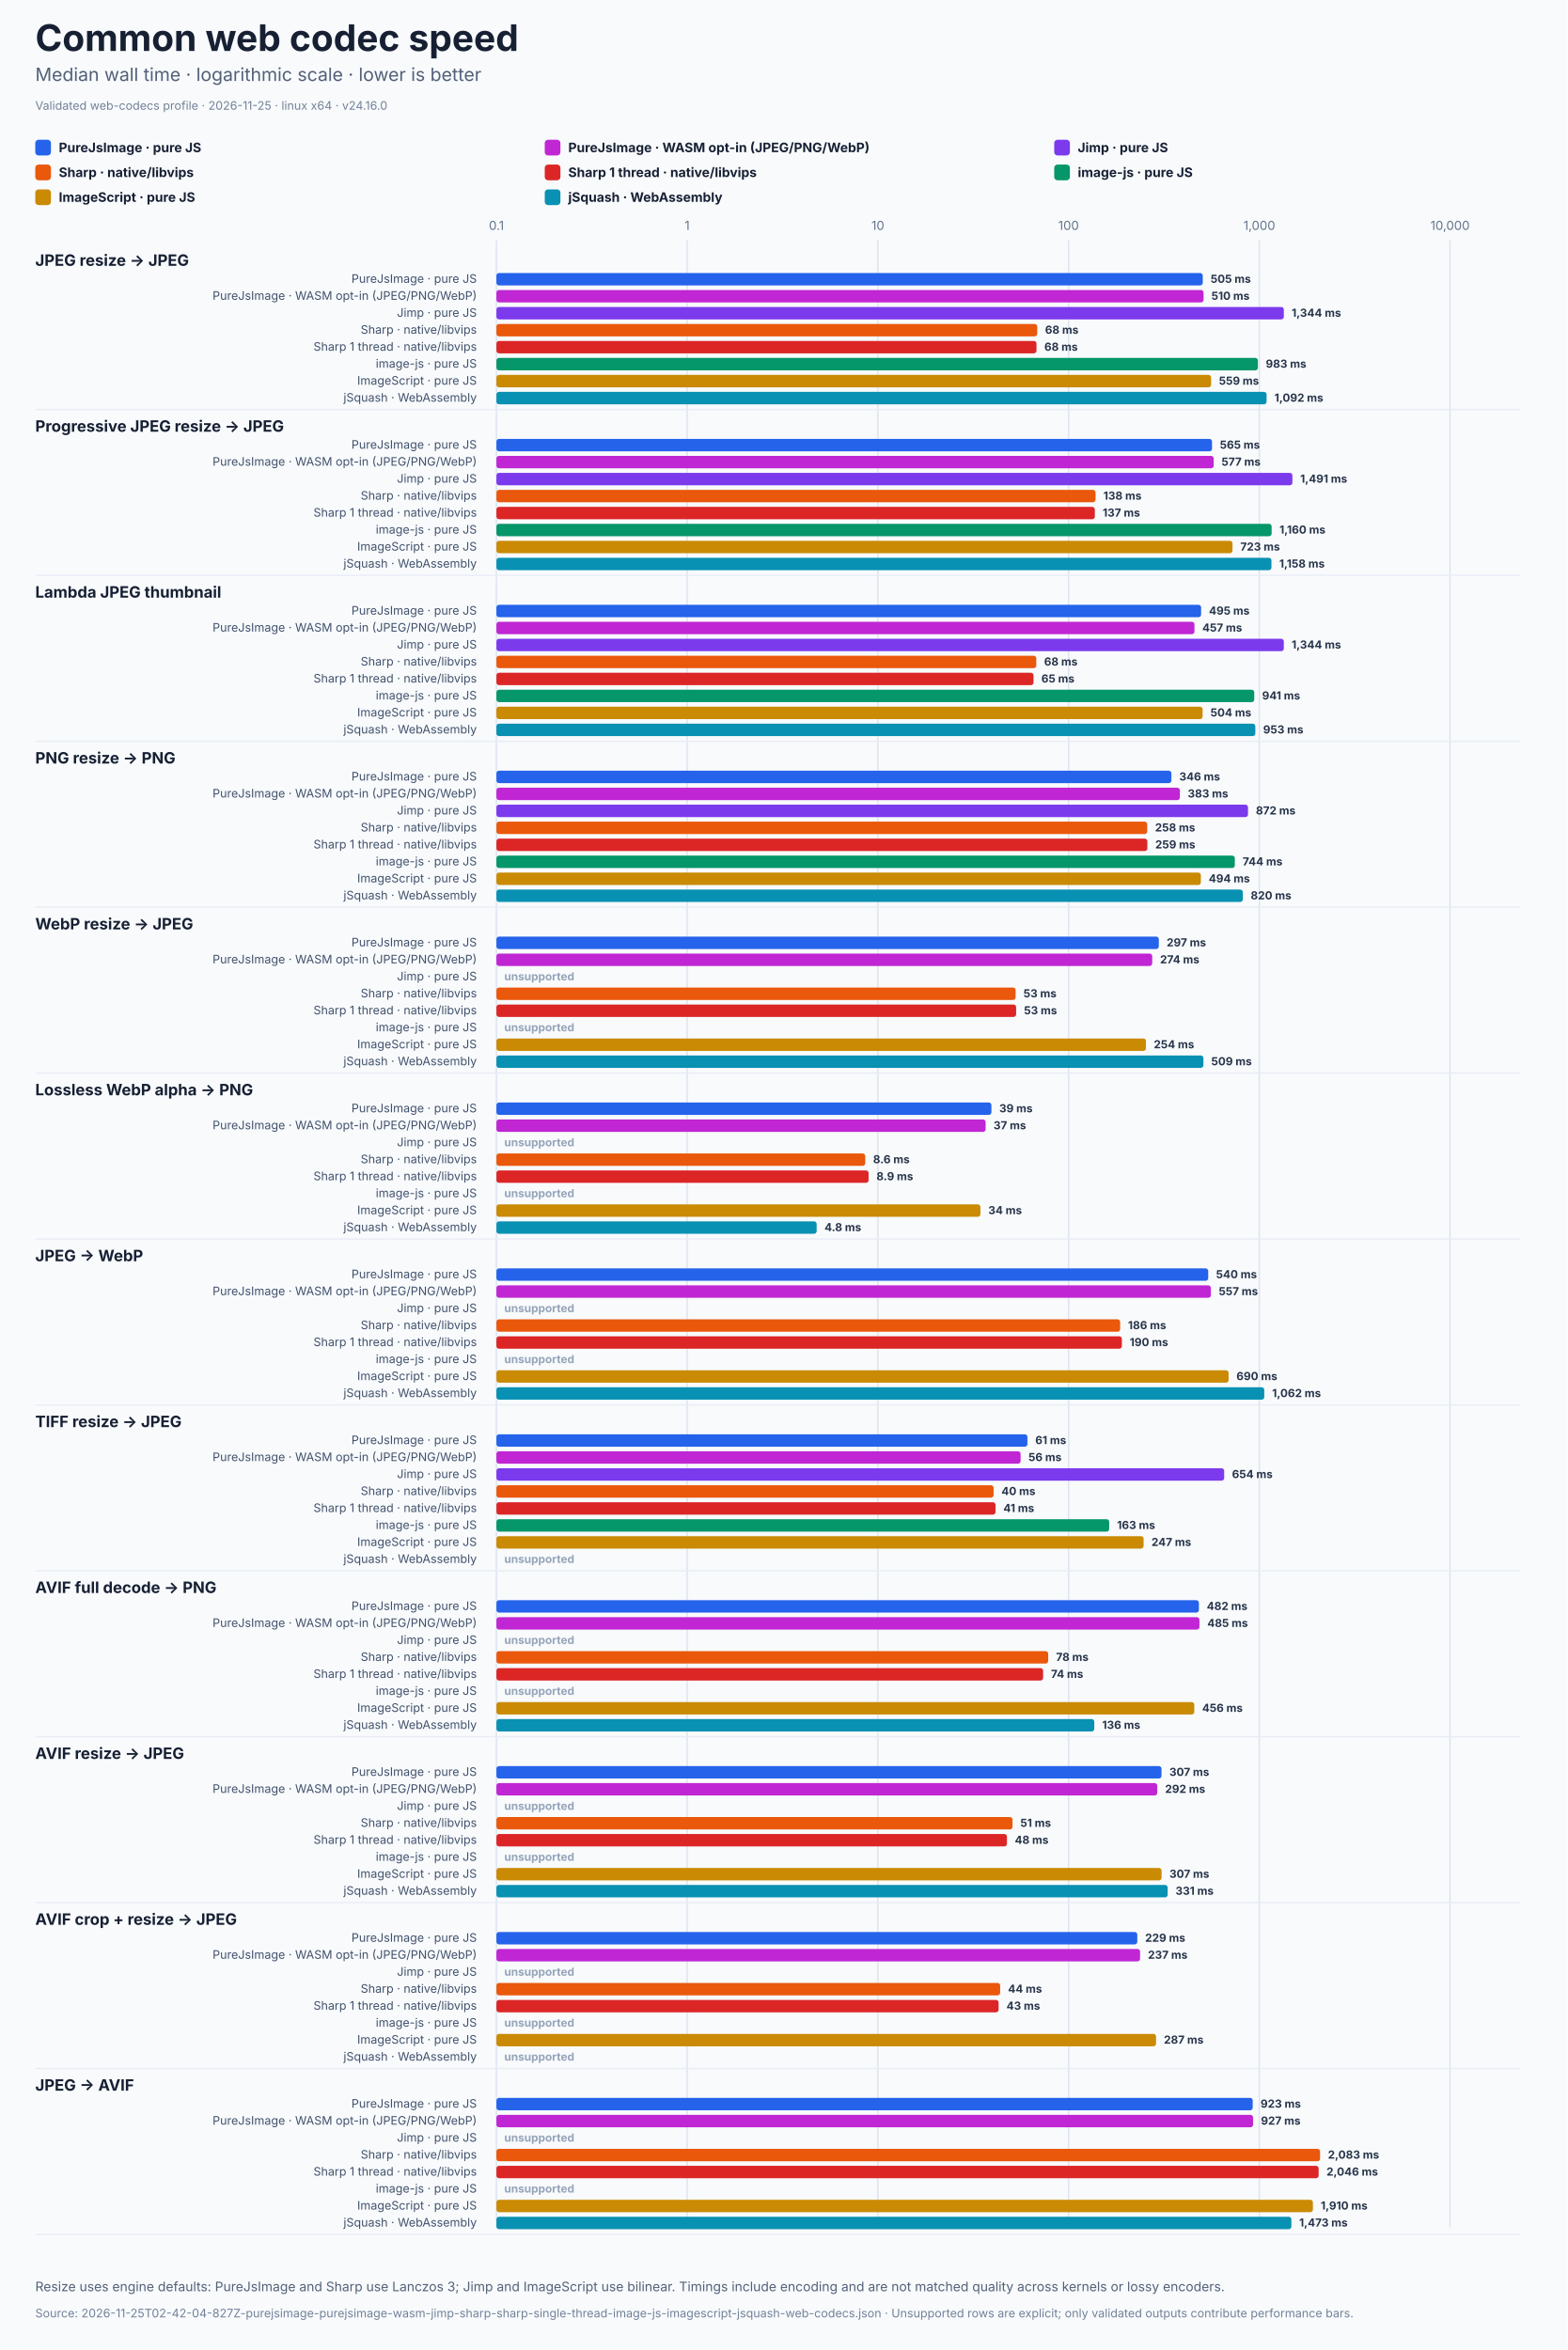
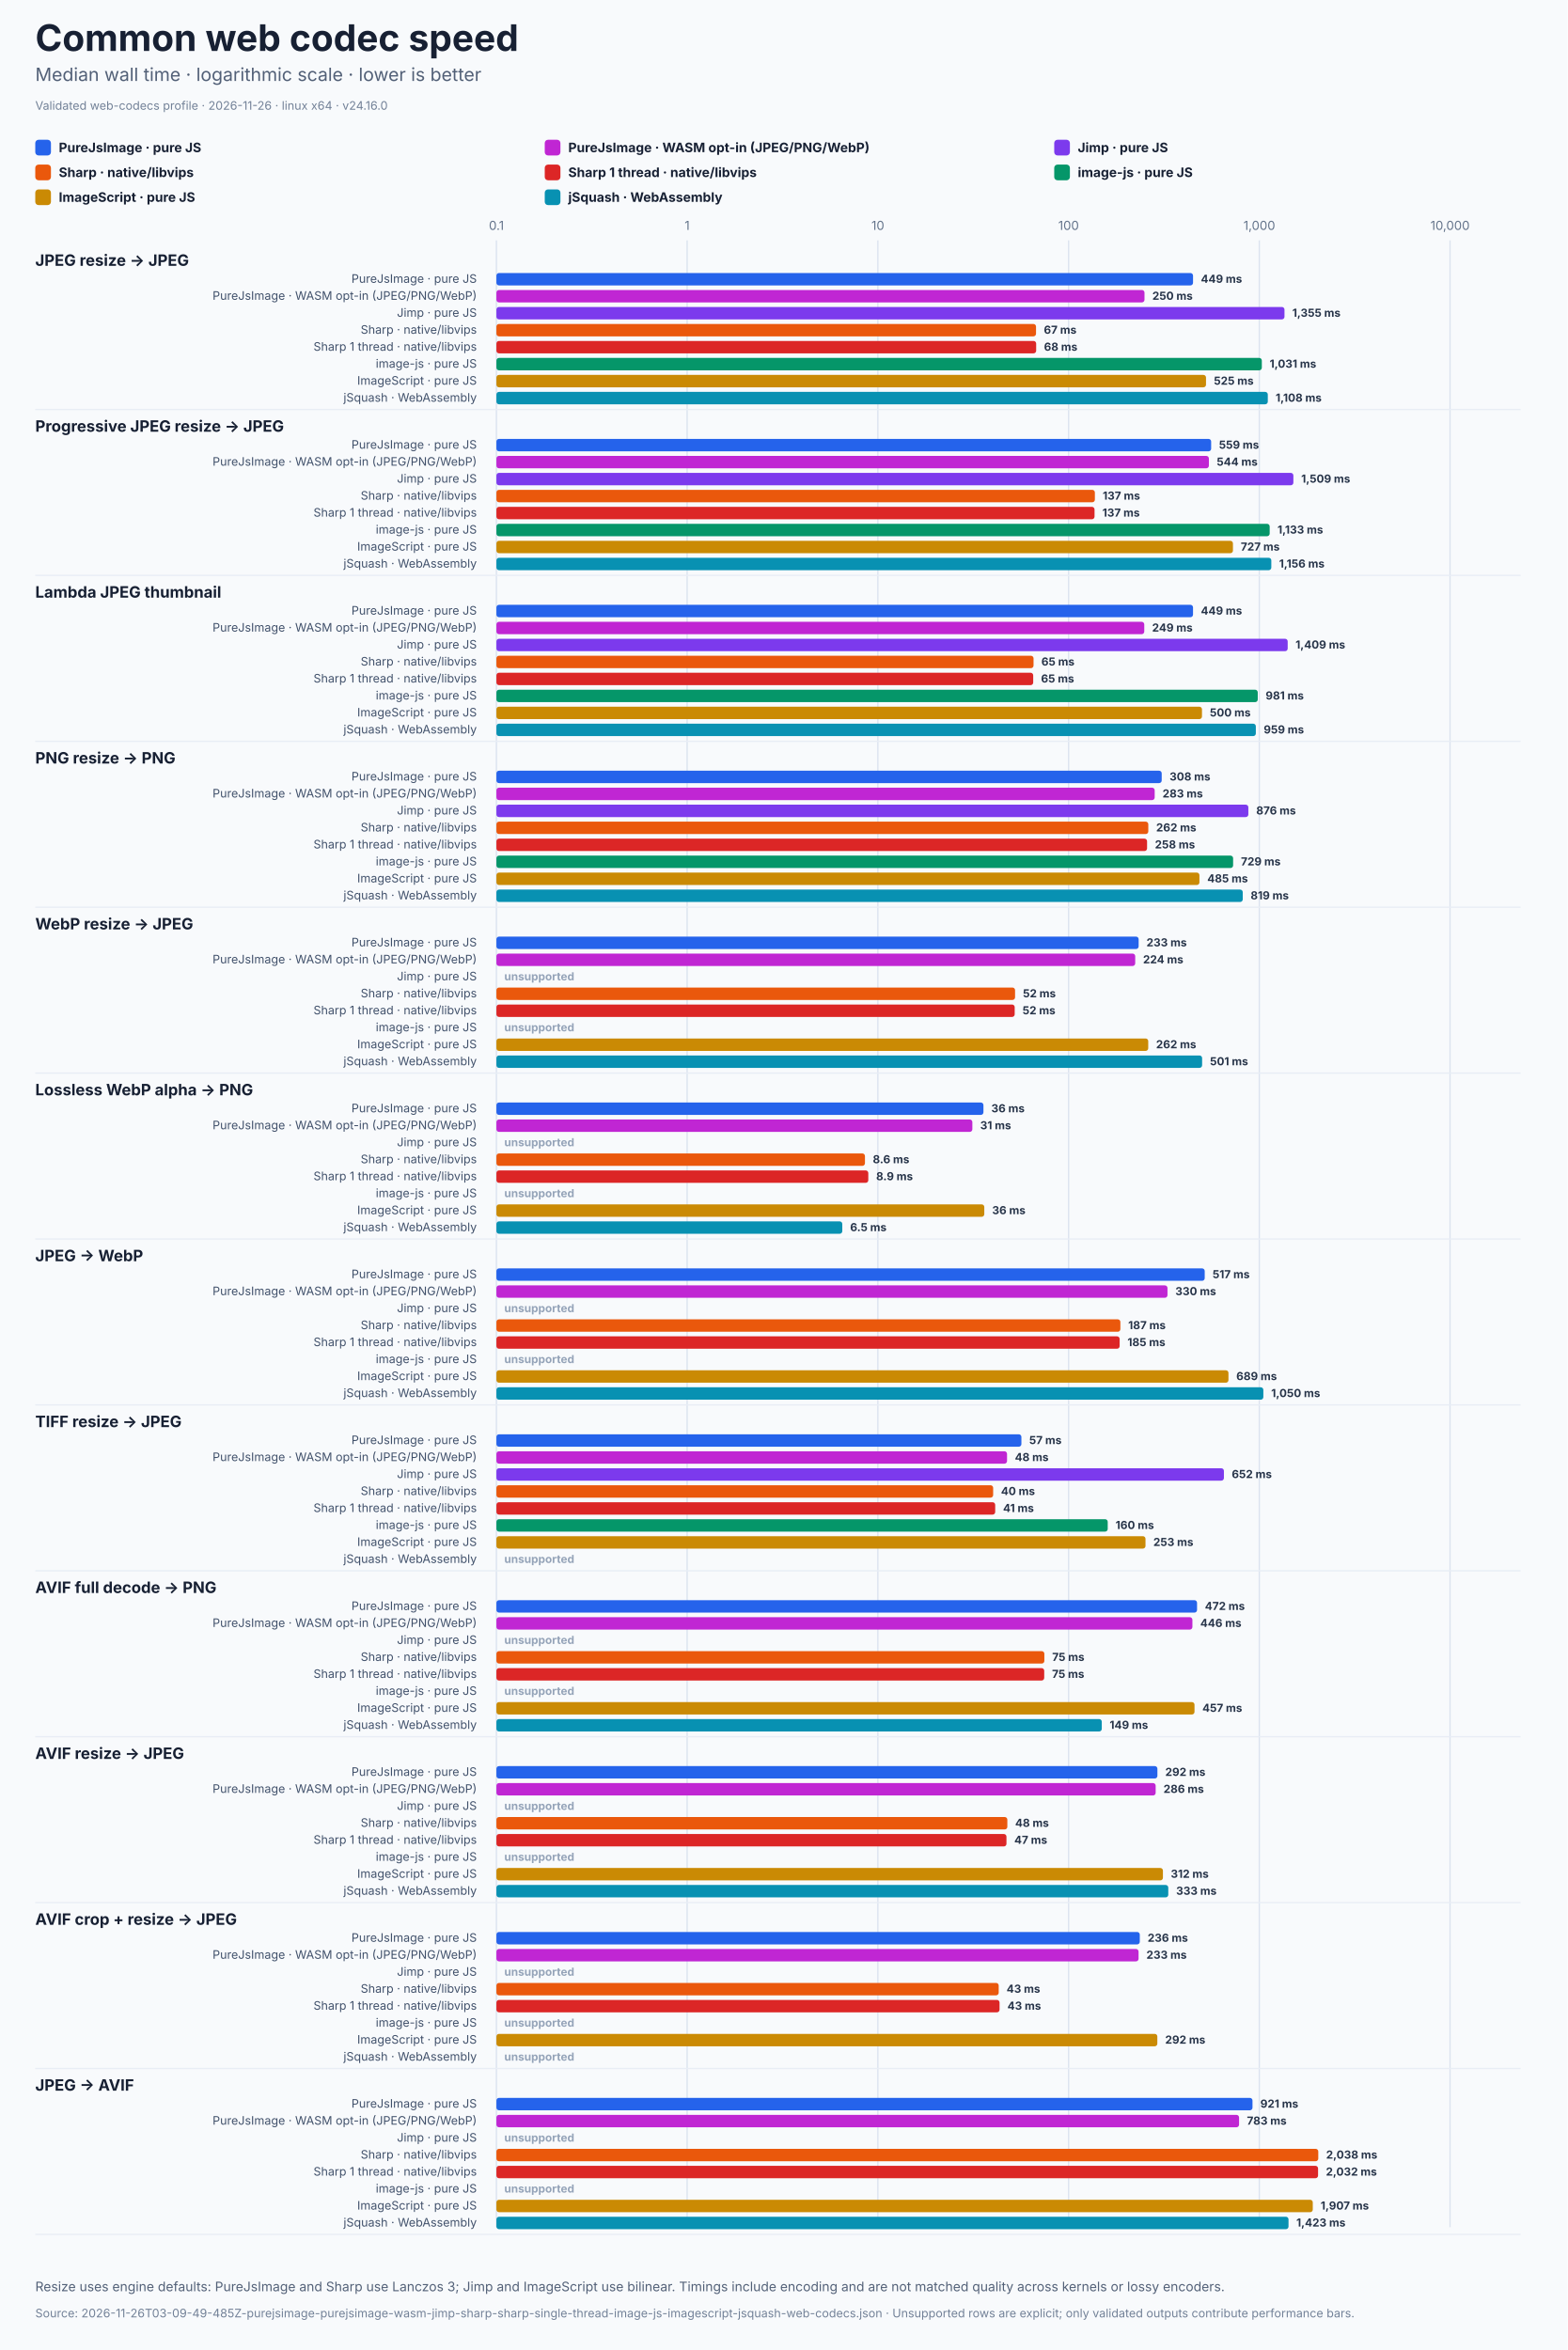
<svg xmlns="http://www.w3.org/2000/svg" width="2400" height="3598" viewBox="0 0 2400 3598" role="img" aria-labelledby="title subtitle">
  <rect width="2400" height="3598" fill="#f8fafc" />
  <style>
      text { font-family: Inter, Arial, sans-serif; fill: #172033; }
      .title { font-size: 56px; font-weight: 750; }
      .subtitle { font-size: 28px; fill: #526077; }
      .legend { font-size: 20px; font-weight: 650; }
      .tick { font-size: 19px; fill: #64748b; }
      .workflow { font-size: 24px; font-weight: 750; }
      .engine { font-size: 18px; fill: #40506a; }
      .value { font-size: 17px; font-weight: 700; fill: #273449; }
      .unsupported { font-size: 17px; font-weight: 700; fill: #94a3b8; }
      .footer { font-size: 20px; fill: #526077; }
      .source { font-size: 18px; fill: #718096; }
    </style>
  <text x="54" y="78" class="title" id="heading">Common web codec speed</text>
  <text x="54" y="124" class="subtitle" id="subtitle">Median wall time · logarithmic scale · lower is better</text>
-   <text x="54" y="168" class="source">Validated web-codecs profile · 2026-11-25 · linux x64 · v24.16.0</text>
+   <text x="54" y="168" class="source">Validated web-codecs profile · 2026-11-26 · linux x64 · v24.16.0</text>
  <rect x="54" y="214" width="24" height="24" rx="5" fill="#2563eb" />
  <text x="90" y="233" class="legend">PureJsImage · pure JS</text>
  <rect x="834" y="214" width="24" height="24" rx="5" fill="#c026d3" />
  <text x="870" y="233" class="legend">PureJsImage · WASM opt-in (JPEG/PNG/WebP)</text>
  <rect x="1614" y="214" width="24" height="24" rx="5" fill="#7c3aed" />
  <text x="1650" y="233" class="legend">Jimp · pure JS</text>
  <rect x="54" y="252" width="24" height="24" rx="5" fill="#ea580c" />
  <text x="90" y="271" class="legend">Sharp · native/libvips</text>
  <rect x="834" y="252" width="24" height="24" rx="5" fill="#dc2626" />
  <text x="870" y="271" class="legend">Sharp 1 thread · native/libvips</text>
  <rect x="1614" y="252" width="24" height="24" rx="5" fill="#059669" />
  <text x="1650" y="271" class="legend">image-js · pure JS</text>
  <rect x="54" y="290" width="24" height="24" rx="5" fill="#ca8a04" />
  <text x="90" y="309" class="legend">ImageScript · pure JS</text>
  <rect x="834" y="290" width="24" height="24" rx="5" fill="#0891b2" />
  <text x="870" y="309" class="legend">jSquash · WebAssembly</text>
  <line x1="760" y1="368" x2="760" y2="3410" stroke="#dbe3ef" stroke-width="2" />
  <text x="760" y="352" text-anchor="middle" class="tick">0.1</text>
  <line x1="1052" y1="368" x2="1052" y2="3410" stroke="#dbe3ef" stroke-width="2" />
  <text x="1052" y="352" text-anchor="middle" class="tick">1</text>
  <line x1="1344" y1="368" x2="1344" y2="3410" stroke="#dbe3ef" stroke-width="2" />
  <text x="1344" y="352" text-anchor="middle" class="tick">10</text>
  <line x1="1636" y1="368" x2="1636" y2="3410" stroke="#dbe3ef" stroke-width="2" />
  <text x="1636" y="352" text-anchor="middle" class="tick">100</text>
  <line x1="1928" y1="368" x2="1928" y2="3410" stroke="#dbe3ef" stroke-width="2" />
  <text x="1928" y="352" text-anchor="middle" class="tick">1,000</text>
  <line x1="2220" y1="368" x2="2220" y2="3410" stroke="#dbe3ef" stroke-width="2" />
  <text x="2220" y="352" text-anchor="middle" class="tick">10,000</text>
  <text x="54" y="407" class="workflow">JPEG resize → JPEG</text>
  <line x1="54" y1="627" x2="2328" y2="627" stroke="#e8edf5" stroke-width="2" />
  <text x="730" y="433" text-anchor="end" class="engine">PureJsImage · pure JS</text>
-   <rect x="760" y="418" width="1081.406" height="19" rx="4" fill="#2563eb" />
-   <text x="1853.406" y="433" class="value">505 ms</text>
+   <rect x="760" y="418" width="1066.525" height="19" rx="4" fill="#2563eb" />
+   <text x="1838.525" y="433" class="value">449 ms</text>
  <text x="730" y="459" text-anchor="end" class="engine">PureJsImage · WASM opt-in (JPEG/PNG/WebP)</text>
-   <rect x="760" y="444" width="1082.624" height="19" rx="4" fill="#c026d3" />
-   <text x="1854.624" y="459" class="value">510 ms</text>
+   <rect x="760" y="444" width="992.211" height="19" rx="4" fill="#c026d3" />
+   <text x="1764.211" y="459" class="value">250 ms</text>
  <text x="730" y="485" text-anchor="end" class="engine">Jimp · pure JS</text>
-   <rect x="760" y="470" width="1205.53" height="19" rx="4" fill="#7c3aed" />
-   <text x="1977.53" y="485" class="value">1,344 ms</text>
+   <rect x="760" y="470" width="1206.53" height="19" rx="4" fill="#7c3aed" />
+   <text x="1978.53" y="485" class="value">1,355 ms</text>
  <text x="730" y="511" text-anchor="end" class="engine">Sharp · native/libvips</text>
-   <rect x="760" y="496" width="828.016" height="19" rx="4" fill="#ea580c" />
-   <text x="1600.016" y="511" class="value">68 ms</text>
+   <rect x="760" y="496" width="826.138" height="19" rx="4" fill="#ea580c" />
+   <text x="1598.138" y="511" class="value">67 ms</text>
  <text x="730" y="537" text-anchor="end" class="engine">Sharp 1 thread · native/libvips</text>
-   <rect x="760" y="522" width="826.874" height="19" rx="4" fill="#dc2626" />
-   <text x="1598.874" y="537" class="value">68 ms</text>
+   <rect x="760" y="522" width="826.365" height="19" rx="4" fill="#dc2626" />
+   <text x="1598.365" y="537" class="value">68 ms</text>
  <text x="730" y="563" text-anchor="end" class="engine">image-js · pure JS</text>
-   <rect x="760" y="548" width="1165.861" height="19" rx="4" fill="#059669" />
-   <text x="1937.861" y="563" class="value">983 ms</text>
+   <rect x="760" y="548" width="1171.834" height="19" rx="4" fill="#059669" />
+   <text x="1943.834" y="563" class="value">1,031 ms</text>
  <text x="730" y="589" text-anchor="end" class="engine">ImageScript · pure JS</text>
-   <rect x="760" y="574" width="1094.199" height="19" rx="4" fill="#ca8a04" />
-   <text x="1866.199" y="589" class="value">559 ms</text>
+   <rect x="760" y="574" width="1086.395" height="19" rx="4" fill="#ca8a04" />
+   <text x="1858.395" y="589" class="value">525 ms</text>
  <text x="730" y="615" text-anchor="end" class="engine">jSquash · WebAssembly</text>
-   <rect x="760" y="600" width="1179.139" height="19" rx="4" fill="#0891b2" />
-   <text x="1951.139" y="615" class="value">1,092 ms</text>
+   <rect x="760" y="600" width="1180.985" height="19" rx="4" fill="#0891b2" />
+   <text x="1952.985" y="615" class="value">1,108 ms</text>
  <text x="54" y="661" class="workflow">Progressive JPEG resize → JPEG</text>
  <line x1="54" y1="881" x2="2328" y2="881" stroke="#e8edf5" stroke-width="2" />
  <text x="730" y="687" text-anchor="end" class="engine">PureJsImage · pure JS</text>
-   <rect x="760" y="672" width="1095.606" height="19" rx="4" fill="#2563eb" />
-   <text x="1867.606" y="687" class="value">565 ms</text>
+   <rect x="760" y="672" width="1094.261" height="19" rx="4" fill="#2563eb" />
+   <text x="1866.261" y="687" class="value">559 ms</text>
  <text x="730" y="713" text-anchor="end" class="engine">PureJsImage · WASM opt-in (JPEG/PNG/WebP)</text>
-   <rect x="760" y="698" width="1098.156" height="19" rx="4" fill="#c026d3" />
-   <text x="1870.156" y="713" class="value">577 ms</text>
+   <rect x="760" y="698" width="1090.791" height="19" rx="4" fill="#c026d3" />
+   <text x="1862.791" y="713" class="value">544 ms</text>
  <text x="730" y="739" text-anchor="end" class="engine">Jimp · pure JS</text>
-   <rect x="760" y="724" width="1218.638" height="19" rx="4" fill="#7c3aed" />
-   <text x="1990.638" y="739" class="value">1,491 ms</text>
+   <rect x="760" y="724" width="1220.143" height="19" rx="4" fill="#7c3aed" />
+   <text x="1992.143" y="739" class="value">1,509 ms</text>
  <text x="730" y="765" text-anchor="end" class="engine">Sharp · native/libvips</text>
-   <rect x="760" y="750" width="917.261" height="19" rx="4" fill="#ea580c" />
-   <text x="1689.261" y="765" class="value">138 ms</text>
+   <rect x="760" y="750" width="916.236" height="19" rx="4" fill="#ea580c" />
+   <text x="1688.236" y="765" class="value">137 ms</text>
  <text x="730" y="791" text-anchor="end" class="engine">Sharp 1 thread · native/libvips</text>
-   <rect x="760" y="776" width="916.192" height="19" rx="4" fill="#dc2626" />
-   <text x="1688.192" y="791" class="value">137 ms</text>
+   <rect x="760" y="776" width="915.727" height="19" rx="4" fill="#dc2626" />
+   <text x="1687.727" y="791" class="value">137 ms</text>
  <text x="730" y="817" text-anchor="end" class="engine">image-js · pure JS</text>
-   <rect x="760" y="802" width="1186.873" height="19" rx="4" fill="#059669" />
-   <text x="1958.873" y="817" class="value">1,160 ms</text>
+   <rect x="760" y="802" width="1183.867" height="19" rx="4" fill="#059669" />
+   <text x="1955.867" y="817" class="value">1,133 ms</text>
  <text x="730" y="843" text-anchor="end" class="engine">ImageScript · pure JS</text>
-   <rect x="760" y="828" width="1126.941" height="19" rx="4" fill="#ca8a04" />
-   <text x="1898.941" y="843" class="value">723 ms</text>
+   <rect x="760" y="828" width="1127.622" height="19" rx="4" fill="#ca8a04" />
+   <text x="1899.622" y="843" class="value">727 ms</text>
  <text x="730" y="869" text-anchor="end" class="engine">jSquash · WebAssembly</text>
-   <rect x="760" y="854" width="1186.576" height="19" rx="4" fill="#0891b2" />
-   <text x="1958.576" y="869" class="value">1,158 ms</text>
+   <rect x="760" y="854" width="1186.368" height="19" rx="4" fill="#0891b2" />
+   <text x="1958.368" y="869" class="value">1,156 ms</text>
  <text x="54" y="915" class="workflow">Lambda JPEG thumbnail</text>
  <line x1="54" y1="1135" x2="2328" y2="1135" stroke="#e8edf5" stroke-width="2" />
  <text x="730" y="941" text-anchor="end" class="engine">PureJsImage · pure JS</text>
-   <rect x="760" y="926" width="1078.888" height="19" rx="4" fill="#2563eb" />
-   <text x="1850.888" y="941" class="value">495 ms</text>
+   <rect x="760" y="926" width="1066.516" height="19" rx="4" fill="#2563eb" />
+   <text x="1838.516" y="941" class="value">449 ms</text>
  <text x="730" y="967" text-anchor="end" class="engine">PureJsImage · WASM opt-in (JPEG/PNG/WebP)</text>
-   <rect x="760" y="952" width="1068.709" height="19" rx="4" fill="#c026d3" />
-   <text x="1840.709" y="967" class="value">457 ms</text>
+   <rect x="760" y="952" width="991.861" height="19" rx="4" fill="#c026d3" />
+   <text x="1763.861" y="967" class="value">249 ms</text>
  <text x="730" y="993" text-anchor="end" class="engine">Jimp · pure JS</text>
-   <rect x="760" y="978" width="1205.495" height="19" rx="4" fill="#7c3aed" />
-   <text x="1977.495" y="993" class="value">1,344 ms</text>
+   <rect x="760" y="978" width="1211.443" height="19" rx="4" fill="#7c3aed" />
+   <text x="1983.443" y="993" class="value">1,409 ms</text>
  <text x="730" y="1019" text-anchor="end" class="engine">Sharp · native/libvips</text>
-   <rect x="760" y="1004" width="826.559" height="19" rx="4" fill="#ea580c" />
-   <text x="1598.559" y="1019" class="value">68 ms</text>
+   <rect x="760" y="1004" width="822.342" height="19" rx="4" fill="#ea580c" />
+   <text x="1594.342" y="1019" class="value">65 ms</text>
  <text x="730" y="1045" text-anchor="end" class="engine">Sharp 1 thread · native/libvips</text>
-   <rect x="760" y="1030" width="822.307" height="19" rx="4" fill="#dc2626" />
-   <text x="1594.307" y="1045" class="value">65 ms</text>
+   <rect x="760" y="1030" width="821.826" height="19" rx="4" fill="#dc2626" />
+   <text x="1593.826" y="1045" class="value">65 ms</text>
  <text x="730" y="1071" text-anchor="end" class="engine">image-js · pure JS</text>
-   <rect x="760" y="1056" width="1160.245" height="19" rx="4" fill="#059669" />
-   <text x="1932.245" y="1071" class="value">941 ms</text>
+   <rect x="760" y="1056" width="1165.61" height="19" rx="4" fill="#059669" />
+   <text x="1937.61" y="1071" class="value">981 ms</text>
  <text x="730" y="1097" text-anchor="end" class="engine">ImageScript · pure JS</text>
-   <rect x="760" y="1082" width="1081.164" height="19" rx="4" fill="#ca8a04" />
-   <text x="1853.164" y="1097" class="value">504 ms</text>
+   <rect x="760" y="1082" width="1080.209" height="19" rx="4" fill="#ca8a04" />
+   <text x="1852.209" y="1097" class="value">500 ms</text>
  <text x="730" y="1123" text-anchor="end" class="engine">jSquash · WebAssembly</text>
-   <rect x="760" y="1108" width="1161.877" height="19" rx="4" fill="#0891b2" />
-   <text x="1933.877" y="1123" class="value">953 ms</text>
+   <rect x="760" y="1108" width="1162.672" height="19" rx="4" fill="#0891b2" />
+   <text x="1934.672" y="1123" class="value">959 ms</text>
  <text x="54" y="1169" class="workflow">PNG resize → PNG</text>
  <line x1="54" y1="1389" x2="2328" y2="1389" stroke="#e8edf5" stroke-width="2" />
  <text x="730" y="1195" text-anchor="end" class="engine">PureJsImage · pure JS</text>
-   <rect x="760" y="1180" width="1033.388" height="19" rx="4" fill="#2563eb" />
-   <text x="1805.388" y="1195" class="value">346 ms</text>
+   <rect x="760" y="1180" width="1018.556" height="19" rx="4" fill="#2563eb" />
+   <text x="1790.556" y="1195" class="value">308 ms</text>
  <text x="730" y="1221" text-anchor="end" class="engine">PureJsImage · WASM opt-in (JPEG/PNG/WebP)</text>
-   <rect x="760" y="1206" width="1046.379" height="19" rx="4" fill="#c026d3" />
-   <text x="1818.379" y="1221" class="value">383 ms</text>
+   <rect x="760" y="1206" width="1007.817" height="19" rx="4" fill="#c026d3" />
+   <text x="1779.817" y="1221" class="value">283 ms</text>
  <text x="730" y="1247" text-anchor="end" class="engine">Jimp · pure JS</text>
-   <rect x="760" y="1232" width="1150.69" height="19" rx="4" fill="#7c3aed" />
-   <text x="1922.69" y="1247" class="value">872 ms</text>
+   <rect x="760" y="1232" width="1151.205" height="19" rx="4" fill="#7c3aed" />
+   <text x="1923.205" y="1247" class="value">876 ms</text>
  <text x="730" y="1273" text-anchor="end" class="engine">Sharp · native/libvips</text>
-   <rect x="760" y="1258" width="996.4" height="19" rx="4" fill="#ea580c" />
-   <text x="1768.4" y="1273" class="value">258 ms</text>
+   <rect x="760" y="1258" width="998.046" height="19" rx="4" fill="#ea580c" />
+   <text x="1770.046" y="1273" class="value">262 ms</text>
  <text x="730" y="1299" text-anchor="end" class="engine">Sharp 1 thread · native/libvips</text>
-   <rect x="760" y="1284" width="996.609" height="19" rx="4" fill="#dc2626" />
-   <text x="1768.609" y="1299" class="value">259 ms</text>
+   <rect x="760" y="1284" width="996.158" height="19" rx="4" fill="#dc2626" />
+   <text x="1768.158" y="1299" class="value">258 ms</text>
  <text x="730" y="1325" text-anchor="end" class="engine">image-js · pure JS</text>
-   <rect x="760" y="1310" width="1130.519" height="19" rx="4" fill="#059669" />
-   <text x="1902.519" y="1325" class="value">744 ms</text>
+   <rect x="760" y="1310" width="1127.885" height="19" rx="4" fill="#059669" />
+   <text x="1899.885" y="1325" class="value">729 ms</text>
  <text x="730" y="1351" text-anchor="end" class="engine">ImageScript · pure JS</text>
-   <rect x="760" y="1336" width="1078.484" height="19" rx="4" fill="#ca8a04" />
-   <text x="1850.484" y="1351" class="value">494 ms</text>
+   <rect x="760" y="1336" width="1076.325" height="19" rx="4" fill="#ca8a04" />
+   <text x="1848.325" y="1351" class="value">485 ms</text>
  <text x="730" y="1377" text-anchor="end" class="engine">jSquash · WebAssembly</text>
-   <rect x="760" y="1362" width="1142.762" height="19" rx="4" fill="#0891b2" />
-   <text x="1914.762" y="1377" class="value">820 ms</text>
+   <rect x="760" y="1362" width="1142.638" height="19" rx="4" fill="#0891b2" />
+   <text x="1914.638" y="1377" class="value">819 ms</text>
  <text x="54" y="1423" class="workflow">WebP resize → JPEG</text>
  <line x1="54" y1="1643" x2="2328" y2="1643" stroke="#e8edf5" stroke-width="2" />
  <text x="730" y="1449" text-anchor="end" class="engine">PureJsImage · pure JS</text>
-   <rect x="760" y="1434" width="1014.137" height="19" rx="4" fill="#2563eb" />
-   <text x="1786.137" y="1449" class="value">297 ms</text>
+   <rect x="760" y="1434" width="983.246" height="19" rx="4" fill="#2563eb" />
+   <text x="1755.246" y="1449" class="value">233 ms</text>
  <text x="730" y="1475" text-anchor="end" class="engine">PureJsImage · WASM opt-in (JPEG/PNG/WebP)</text>
-   <rect x="760" y="1460" width="1004.053" height="19" rx="4" fill="#c026d3" />
-   <text x="1776.053" y="1475" class="value">274 ms</text>
+   <rect x="760" y="1460" width="977.996" height="19" rx="4" fill="#c026d3" />
+   <text x="1749.996" y="1475" class="value">224 ms</text>
  <text x="730" y="1501" text-anchor="end" class="engine">Jimp · pure JS</text>
  <text x="772" y="1501" class="unsupported">unsupported</text>
  <text x="730" y="1527" text-anchor="end" class="engine">Sharp · native/libvips</text>
-   <rect x="760" y="1512" width="794.902" height="19" rx="4" fill="#ea580c" />
-   <text x="1566.902" y="1527" class="value">53 ms</text>
+   <rect x="760" y="1512" width="794.052" height="19" rx="4" fill="#ea580c" />
+   <text x="1566.052" y="1527" class="value">52 ms</text>
  <text x="730" y="1553" text-anchor="end" class="engine">Sharp 1 thread · native/libvips</text>
-   <rect x="760" y="1538" width="795.666" height="19" rx="4" fill="#dc2626" />
-   <text x="1567.666" y="1553" class="value">53 ms</text>
+   <rect x="760" y="1538" width="793.485" height="19" rx="4" fill="#dc2626" />
+   <text x="1565.485" y="1553" class="value">52 ms</text>
  <text x="730" y="1579" text-anchor="end" class="engine">image-js · pure JS</text>
  <text x="772" y="1579" class="unsupported">unsupported</text>
  <text x="730" y="1605" text-anchor="end" class="engine">ImageScript · pure JS</text>
-   <rect x="760" y="1590" width="994.454" height="19" rx="4" fill="#ca8a04" />
-   <text x="1766.454" y="1605" class="value">254 ms</text>
+   <rect x="760" y="1590" width="997.928" height="19" rx="4" fill="#ca8a04" />
+   <text x="1769.928" y="1605" class="value">262 ms</text>
  <text x="730" y="1631" text-anchor="end" class="engine">jSquash · WebAssembly</text>
-   <rect x="760" y="1616" width="1082.382" height="19" rx="4" fill="#0891b2" />
-   <text x="1854.382" y="1631" class="value">509 ms</text>
+   <rect x="760" y="1616" width="1080.429" height="19" rx="4" fill="#0891b2" />
+   <text x="1852.429" y="1631" class="value">501 ms</text>
  <text x="54" y="1677" class="workflow">Lossless WebP alpha → PNG</text>
  <line x1="54" y1="1897" x2="2328" y2="1897" stroke="#e8edf5" stroke-width="2" />
  <text x="730" y="1703" text-anchor="end" class="engine">PureJsImage · pure JS</text>
-   <rect x="760" y="1688" width="757.852" height="19" rx="4" fill="#2563eb" />
-   <text x="1529.852" y="1703" class="value">39 ms</text>
+   <rect x="760" y="1688" width="745.64" height="19" rx="4" fill="#2563eb" />
+   <text x="1517.64" y="1703" class="value">36 ms</text>
  <text x="730" y="1729" text-anchor="end" class="engine">PureJsImage · WASM opt-in (JPEG/PNG/WebP)</text>
-   <rect x="760" y="1714" width="749.006" height="19" rx="4" fill="#c026d3" />
-   <text x="1521.006" y="1729" class="value">37 ms</text>
+   <rect x="760" y="1714" width="728.665" height="19" rx="4" fill="#c026d3" />
+   <text x="1500.665" y="1729" class="value">31 ms</text>
  <text x="730" y="1755" text-anchor="end" class="engine">Jimp · pure JS</text>
  <text x="772" y="1755" class="unsupported">unsupported</text>
  <text x="730" y="1781" text-anchor="end" class="engine">Sharp · native/libvips</text>
-   <rect x="760" y="1766" width="564.681" height="19" rx="4" fill="#ea580c" />
-   <text x="1336.681" y="1781" class="value">8.6 ms</text>
+   <rect x="760" y="1766" width="564.236" height="19" rx="4" fill="#ea580c" />
+   <text x="1336.236" y="1781" class="value">8.6 ms</text>
  <text x="730" y="1807" text-anchor="end" class="engine">Sharp 1 thread · native/libvips</text>
-   <rect x="760" y="1792" width="569.819" height="19" rx="4" fill="#dc2626" />
-   <text x="1341.819" y="1807" class="value">8.9 ms</text>
+   <rect x="760" y="1792" width="569.353" height="19" rx="4" fill="#dc2626" />
+   <text x="1341.353" y="1807" class="value">8.9 ms</text>
  <text x="730" y="1833" text-anchor="end" class="engine">image-js · pure JS</text>
  <text x="772" y="1833" class="unsupported">unsupported</text>
  <text x="730" y="1859" text-anchor="end" class="engine">ImageScript · pure JS</text>
-   <rect x="760" y="1844" width="741.04" height="19" rx="4" fill="#ca8a04" />
-   <text x="1513.04" y="1859" class="value">34 ms</text>
+   <rect x="760" y="1844" width="746.941" height="19" rx="4" fill="#ca8a04" />
+   <text x="1518.941" y="1859" class="value">36 ms</text>
  <text x="730" y="1885" text-anchor="end" class="engine">jSquash · WebAssembly</text>
-   <rect x="760" y="1870" width="490.307" height="19" rx="4" fill="#0891b2" />
-   <text x="1262.307" y="1885" class="value">4.8 ms</text>
+   <rect x="760" y="1870" width="529.534" height="19" rx="4" fill="#0891b2" />
+   <text x="1301.534" y="1885" class="value">6.5 ms</text>
  <text x="54" y="1931" class="workflow">JPEG → WebP</text>
  <line x1="54" y1="2151" x2="2328" y2="2151" stroke="#e8edf5" stroke-width="2" />
  <text x="730" y="1957" text-anchor="end" class="engine">PureJsImage · pure JS</text>
-   <rect x="760" y="1942" width="1089.758" height="19" rx="4" fill="#2563eb" />
-   <text x="1861.758" y="1957" class="value">540 ms</text>
+   <rect x="760" y="1942" width="1084.41" height="19" rx="4" fill="#2563eb" />
+   <text x="1856.41" y="1957" class="value">517 ms</text>
  <text x="730" y="1983" text-anchor="end" class="engine">PureJsImage · WASM opt-in (JPEG/PNG/WebP)</text>
-   <rect x="760" y="1968" width="1093.844" height="19" rx="4" fill="#c026d3" />
-   <text x="1865.844" y="1983" class="value">557 ms</text>
+   <rect x="760" y="1968" width="1027.408" height="19" rx="4" fill="#c026d3" />
+   <text x="1799.408" y="1983" class="value">330 ms</text>
  <text x="730" y="2009" text-anchor="end" class="engine">Jimp · pure JS</text>
  <text x="772" y="2009" class="unsupported">unsupported</text>
  <text x="730" y="2035" text-anchor="end" class="engine">Sharp · native/libvips</text>
-   <rect x="760" y="2020" width="954.961" height="19" rx="4" fill="#ea580c" />
-   <text x="1726.961" y="2035" class="value">186 ms</text>
+   <rect x="760" y="2020" width="955.293" height="19" rx="4" fill="#ea580c" />
+   <text x="1727.293" y="2035" class="value">187 ms</text>
  <text x="730" y="2061" text-anchor="end" class="engine">Sharp 1 thread · native/libvips</text>
-   <rect x="760" y="2046" width="957.577" height="19" rx="4" fill="#dc2626" />
-   <text x="1729.577" y="2061" class="value">190 ms</text>
+   <rect x="760" y="2046" width="954.152" height="19" rx="4" fill="#dc2626" />
+   <text x="1726.152" y="2061" class="value">185 ms</text>
  <text x="730" y="2087" text-anchor="end" class="engine">image-js · pure JS</text>
  <text x="772" y="2087" class="unsupported">unsupported</text>
  <text x="730" y="2113" text-anchor="end" class="engine">ImageScript · pure JS</text>
-   <rect x="760" y="2098" width="1120.958" height="19" rx="4" fill="#ca8a04" />
-   <text x="1892.958" y="2113" class="value">690 ms</text>
+   <rect x="760" y="2098" width="1120.755" height="19" rx="4" fill="#ca8a04" />
+   <text x="1892.755" y="2113" class="value">689 ms</text>
  <text x="730" y="2139" text-anchor="end" class="engine">jSquash · WebAssembly</text>
-   <rect x="760" y="2124" width="1175.578" height="19" rx="4" fill="#0891b2" />
-   <text x="1947.578" y="2139" class="value">1,062 ms</text>
+   <rect x="760" y="2124" width="1174.168" height="19" rx="4" fill="#0891b2" />
+   <text x="1946.168" y="2139" class="value">1,050 ms</text>
  <text x="54" y="2185" class="workflow">TIFF resize → JPEG</text>
  <line x1="54" y1="2405" x2="2328" y2="2405" stroke="#e8edf5" stroke-width="2" />
  <text x="730" y="2211" text-anchor="end" class="engine">PureJsImage · pure JS</text>
-   <rect x="760" y="2196" width="812.98" height="19" rx="4" fill="#2563eb" />
-   <text x="1584.98" y="2211" class="value">61 ms</text>
+   <rect x="760" y="2196" width="803.748" height="19" rx="4" fill="#2563eb" />
+   <text x="1575.748" y="2211" class="value">57 ms</text>
  <text x="730" y="2237" text-anchor="end" class="engine">PureJsImage · WASM opt-in (JPEG/PNG/WebP)</text>
-   <rect x="760" y="2222" width="802.538" height="19" rx="4" fill="#c026d3" />
-   <text x="1574.538" y="2237" class="value">56 ms</text>
+   <rect x="760" y="2222" width="781.758" height="19" rx="4" fill="#c026d3" />
+   <text x="1553.758" y="2237" class="value">48 ms</text>
  <text x="730" y="2263" text-anchor="end" class="engine">Jimp · pure JS</text>
-   <rect x="760" y="2248" width="1114.207" height="19" rx="4" fill="#7c3aed" />
-   <text x="1886.207" y="2263" class="value">654 ms</text>
+   <rect x="760" y="2248" width="1113.795" height="19" rx="4" fill="#7c3aed" />
+   <text x="1885.795" y="2263" class="value">652 ms</text>
  <text x="730" y="2289" text-anchor="end" class="engine">Sharp · native/libvips</text>
-   <rect x="760" y="2274" width="761.206" height="19" rx="4" fill="#ea580c" />
-   <text x="1533.206" y="2289" class="value">40 ms</text>
+   <rect x="760" y="2274" width="760.519" height="19" rx="4" fill="#ea580c" />
+   <text x="1532.519" y="2289" class="value">40 ms</text>
  <text x="730" y="2315" text-anchor="end" class="engine">Sharp 1 thread · native/libvips</text>
-   <rect x="760" y="2300" width="764.122" height="19" rx="4" fill="#dc2626" />
-   <text x="1536.122" y="2315" class="value">41 ms</text>
+   <rect x="760" y="2300" width="763.641" height="19" rx="4" fill="#dc2626" />
+   <text x="1535.641" y="2315" class="value">41 ms</text>
  <text x="730" y="2341" text-anchor="end" class="engine">image-js · pure JS</text>
-   <rect x="760" y="2326" width="938.166" height="19" rx="4" fill="#059669" />
-   <text x="1710.166" y="2341" class="value">163 ms</text>
+   <rect x="760" y="2326" width="935.912" height="19" rx="4" fill="#059669" />
+   <text x="1707.912" y="2341" class="value">160 ms</text>
  <text x="730" y="2367" text-anchor="end" class="engine">ImageScript · pure JS</text>
-   <rect x="760" y="2352" width="990.872" height="19" rx="4" fill="#ca8a04" />
-   <text x="1762.872" y="2367" class="value">247 ms</text>
+   <rect x="760" y="2352" width="993.743" height="19" rx="4" fill="#ca8a04" />
+   <text x="1765.743" y="2367" class="value">253 ms</text>
  <text x="730" y="2393" text-anchor="end" class="engine">jSquash · WebAssembly</text>
  <text x="772" y="2393" class="unsupported">unsupported</text>
  <text x="54" y="2439" class="workflow">AVIF full decode → PNG</text>
  <line x1="54" y1="2659" x2="2328" y2="2659" stroke="#e8edf5" stroke-width="2" />
  <text x="730" y="2465" text-anchor="end" class="engine">PureJsImage · pure JS</text>
-   <rect x="760" y="2450" width="1075.519" height="19" rx="4" fill="#2563eb" />
-   <text x="1847.519" y="2465" class="value">482 ms</text>
+   <rect x="760" y="2450" width="1072.663" height="19" rx="4" fill="#2563eb" />
+   <text x="1844.663" y="2465" class="value">472 ms</text>
  <text x="730" y="2491" text-anchor="end" class="engine">PureJsImage · WASM opt-in (JPEG/PNG/WebP)</text>
-   <rect x="760" y="2476" width="1076.349" height="19" rx="4" fill="#c026d3" />
-   <text x="1848.349" y="2491" class="value">485 ms</text>
+   <rect x="760" y="2476" width="1065.555" height="19" rx="4" fill="#c026d3" />
+   <text x="1837.555" y="2491" class="value">446 ms</text>
  <text x="730" y="2517" text-anchor="end" class="engine">Jimp · pure JS</text>
  <text x="772" y="2517" class="unsupported">unsupported</text>
  <text x="730" y="2543" text-anchor="end" class="engine">Sharp · native/libvips</text>
-   <rect x="760" y="2528" width="844.778" height="19" rx="4" fill="#ea580c" />
-   <text x="1616.778" y="2543" class="value">78 ms</text>
+   <rect x="760" y="2528" width="838.902" height="19" rx="4" fill="#ea580c" />
+   <text x="1610.902" y="2543" class="value">75 ms</text>
  <text x="730" y="2569" text-anchor="end" class="engine">Sharp 1 thread · native/libvips</text>
-   <rect x="760" y="2554" width="837.02" height="19" rx="4" fill="#dc2626" />
-   <text x="1609.02" y="2569" class="value">74 ms</text>
+   <rect x="760" y="2554" width="838.693" height="19" rx="4" fill="#dc2626" />
+   <text x="1610.693" y="2569" class="value">75 ms</text>
  <text x="730" y="2595" text-anchor="end" class="engine">image-js · pure JS</text>
  <text x="772" y="2595" class="unsupported">unsupported</text>
  <text x="730" y="2621" text-anchor="end" class="engine">ImageScript · pure JS</text>
-   <rect x="760" y="2606" width="1068.433" height="19" rx="4" fill="#ca8a04" />
-   <text x="1840.433" y="2621" class="value">456 ms</text>
+   <rect x="760" y="2606" width="1068.779" height="19" rx="4" fill="#ca8a04" />
+   <text x="1840.779" y="2621" class="value">457 ms</text>
  <text x="730" y="2647" text-anchor="end" class="engine">jSquash · WebAssembly</text>
-   <rect x="760" y="2632" width="915.354" height="19" rx="4" fill="#0891b2" />
-   <text x="1687.354" y="2647" class="value">136 ms</text>
+   <rect x="760" y="2632" width="926.816" height="19" rx="4" fill="#0891b2" />
+   <text x="1698.816" y="2647" class="value">149 ms</text>
  <text x="54" y="2693" class="workflow">AVIF resize → JPEG</text>
  <line x1="54" y1="2913" x2="2328" y2="2913" stroke="#e8edf5" stroke-width="2" />
  <text x="730" y="2719" text-anchor="end" class="engine">PureJsImage · pure JS</text>
-   <rect x="760" y="2704" width="1018.251" height="19" rx="4" fill="#2563eb" />
-   <text x="1790.251" y="2719" class="value">307 ms</text>
+   <rect x="760" y="2704" width="1011.979" height="19" rx="4" fill="#2563eb" />
+   <text x="1783.979" y="2719" class="value">292 ms</text>
  <text x="730" y="2745" text-anchor="end" class="engine">PureJsImage · WASM opt-in (JPEG/PNG/WebP)</text>
-   <rect x="760" y="2730" width="1011.719" height="19" rx="4" fill="#c026d3" />
-   <text x="1783.719" y="2745" class="value">292 ms</text>
+   <rect x="760" y="2730" width="1009.298" height="19" rx="4" fill="#c026d3" />
+   <text x="1781.298" y="2745" class="value">286 ms</text>
  <text x="730" y="2771" text-anchor="end" class="engine">Jimp · pure JS</text>
  <text x="772" y="2771" class="unsupported">unsupported</text>
  <text x="730" y="2797" text-anchor="end" class="engine">Sharp · native/libvips</text>
-   <rect x="760" y="2782" width="790.145" height="19" rx="4" fill="#ea580c" />
-   <text x="1562.145" y="2797" class="value">51 ms</text>
+   <rect x="760" y="2782" width="782.227" height="19" rx="4" fill="#ea580c" />
+   <text x="1554.227" y="2797" class="value">48 ms</text>
  <text x="730" y="2823" text-anchor="end" class="engine">Sharp 1 thread · native/libvips</text>
-   <rect x="760" y="2808" width="781.624" height="19" rx="4" fill="#dc2626" />
-   <text x="1553.624" y="2823" class="value">48 ms</text>
+   <rect x="760" y="2808" width="780.886" height="19" rx="4" fill="#dc2626" />
+   <text x="1552.886" y="2823" class="value">47 ms</text>
  <text x="730" y="2849" text-anchor="end" class="engine">image-js · pure JS</text>
  <text x="772" y="2849" class="unsupported">unsupported</text>
  <text x="730" y="2875" text-anchor="end" class="engine">ImageScript · pure JS</text>
-   <rect x="760" y="2860" width="1018.35" height="19" rx="4" fill="#ca8a04" />
-   <text x="1790.35" y="2875" class="value">307 ms</text>
+   <rect x="760" y="2860" width="1020.425" height="19" rx="4" fill="#ca8a04" />
+   <text x="1792.425" y="2875" class="value">312 ms</text>
  <text x="730" y="2901" text-anchor="end" class="engine">jSquash · WebAssembly</text>
-   <rect x="760" y="2886" width="1027.679" height="19" rx="4" fill="#0891b2" />
-   <text x="1799.679" y="2901" class="value">331 ms</text>
+   <rect x="760" y="2886" width="1028.614" height="19" rx="4" fill="#0891b2" />
+   <text x="1800.614" y="2901" class="value">333 ms</text>
  <text x="54" y="2947" class="workflow">AVIF crop + resize → JPEG</text>
  <line x1="54" y1="3167" x2="2328" y2="3167" stroke="#e8edf5" stroke-width="2" />
  <text x="730" y="2973" text-anchor="end" class="engine">PureJsImage · pure JS</text>
-   <rect x="760" y="2958" width="981.185" height="19" rx="4" fill="#2563eb" />
-   <text x="1753.185" y="2973" class="value">229 ms</text>
+   <rect x="760" y="2958" width="984.996" height="19" rx="4" fill="#2563eb" />
+   <text x="1756.996" y="2973" class="value">236 ms</text>
  <text x="730" y="2999" text-anchor="end" class="engine">PureJsImage · WASM opt-in (JPEG/PNG/WebP)</text>
-   <rect x="760" y="2984" width="985.441" height="19" rx="4" fill="#c026d3" />
-   <text x="1757.441" y="2999" class="value">237 ms</text>
+   <rect x="760" y="2984" width="983.125" height="19" rx="4" fill="#c026d3" />
+   <text x="1755.125" y="2999" class="value">233 ms</text>
  <text x="730" y="3025" text-anchor="end" class="engine">Jimp · pure JS</text>
  <text x="772" y="3025" class="unsupported">unsupported</text>
  <text x="730" y="3051" text-anchor="end" class="engine">Sharp · native/libvips</text>
-   <rect x="760" y="3036" width="771.248" height="19" rx="4" fill="#ea580c" />
-   <text x="1543.248" y="3051" class="value">44 ms</text>
+   <rect x="760" y="3036" width="769.006" height="19" rx="4" fill="#ea580c" />
+   <text x="1541.006" y="3051" class="value">43 ms</text>
  <text x="730" y="3077" text-anchor="end" class="engine">Sharp 1 thread · native/libvips</text>
-   <rect x="760" y="3062" width="768.856" height="19" rx="4" fill="#dc2626" />
-   <text x="1540.856" y="3077" class="value">43 ms</text>
+   <rect x="760" y="3062" width="770.299" height="19" rx="4" fill="#dc2626" />
+   <text x="1542.299" y="3077" class="value">43 ms</text>
  <text x="730" y="3103" text-anchor="end" class="engine">image-js · pure JS</text>
  <text x="772" y="3103" class="unsupported">unsupported</text>
  <text x="730" y="3129" text-anchor="end" class="engine">ImageScript · pure JS</text>
-   <rect x="760" y="3114" width="1009.862" height="19" rx="4" fill="#ca8a04" />
-   <text x="1781.862" y="3129" class="value">287 ms</text>
+   <rect x="760" y="3114" width="1011.861" height="19" rx="4" fill="#ca8a04" />
+   <text x="1783.861" y="3129" class="value">292 ms</text>
  <text x="730" y="3155" text-anchor="end" class="engine">jSquash · WebAssembly</text>
  <text x="772" y="3155" class="unsupported">unsupported</text>
  <text x="54" y="3201" class="workflow">JPEG → AVIF</text>
  <line x1="54" y1="3421" x2="2328" y2="3421" stroke="#e8edf5" stroke-width="2" />
  <text x="730" y="3227" text-anchor="end" class="engine">PureJsImage · pure JS</text>
-   <rect x="760" y="3212" width="1157.879" height="19" rx="4" fill="#2563eb" />
-   <text x="1929.879" y="3227" class="value">923 ms</text>
+   <rect x="760" y="3212" width="1157.556" height="19" rx="4" fill="#2563eb" />
+   <text x="1929.556" y="3227" class="value">921 ms</text>
  <text x="730" y="3253" text-anchor="end" class="engine">PureJsImage · WASM opt-in (JPEG/PNG/WebP)</text>
-   <rect x="760" y="3238" width="1158.424" height="19" rx="4" fill="#c026d3" />
-   <text x="1930.424" y="3253" class="value">927 ms</text>
+   <rect x="760" y="3238" width="1137.012" height="19" rx="4" fill="#c026d3" />
+   <text x="1909.012" y="3253" class="value">783 ms</text>
  <text x="730" y="3279" text-anchor="end" class="engine">Jimp · pure JS</text>
  <text x="772" y="3279" class="unsupported">unsupported</text>
  <text x="730" y="3305" text-anchor="end" class="engine">Sharp · native/libvips</text>
-   <rect x="760" y="3290" width="1261.027" height="19" rx="4" fill="#ea580c" />
-   <text x="2033.027" y="3305" class="value">2,083 ms</text>
+   <rect x="760" y="3290" width="1258.259" height="19" rx="4" fill="#ea580c" />
+   <text x="2030.259" y="3305" class="value">2,038 ms</text>
  <text x="730" y="3331" text-anchor="end" class="engine">Sharp 1 thread · native/libvips</text>
-   <rect x="760" y="3316" width="1258.801" height="19" rx="4" fill="#dc2626" />
-   <text x="2030.801" y="3331" class="value">2,046 ms</text>
+   <rect x="760" y="3316" width="1257.944" height="19" rx="4" fill="#dc2626" />
+   <text x="2029.944" y="3331" class="value">2,032 ms</text>
  <text x="730" y="3357" text-anchor="end" class="engine">image-js · pure JS</text>
  <text x="772" y="3357" class="unsupported">unsupported</text>
  <text x="730" y="3383" text-anchor="end" class="engine">ImageScript · pure JS</text>
-   <rect x="760" y="3368" width="1250.043" height="19" rx="4" fill="#ca8a04" />
-   <text x="2022.043" y="3383" class="value">1,910 ms</text>
+   <rect x="760" y="3368" width="1249.843" height="19" rx="4" fill="#ca8a04" />
+   <text x="2021.843" y="3383" class="value">1,907 ms</text>
  <text x="730" y="3409" text-anchor="end" class="engine">jSquash · WebAssembly</text>
-   <rect x="760" y="3394" width="1217.078" height="19" rx="4" fill="#0891b2" />
-   <text x="1989.078" y="3409" class="value">1,473 ms</text>
+   <rect x="760" y="3394" width="1212.704" height="19" rx="4" fill="#0891b2" />
+   <text x="1984.704" y="3409" class="value">1,423 ms</text>
  <text x="54" y="3508" class="footer">Resize uses engine defaults: PureJsImage and Sharp use Lanczos 3; Jimp and ImageScript use bilinear. Timings include encoding and are not matched quality across kernels or lossy encoders.</text>
-   <text x="54" y="3548" class="source">Source: 2026-11-25T02-42-04-827Z-purejsimage-purejsimage-wasm-jimp-sharp-sharp-single-thread-image-js-imagescript-jsquash-web-codecs.json · Unsupported rows are explicit; only validated outputs contribute performance bars.</text>
+   <text x="54" y="3548" class="source">Source: 2026-11-26T03-09-49-485Z-purejsimage-purejsimage-wasm-jimp-sharp-sharp-single-thread-image-js-imagescript-jsquash-web-codecs.json · Unsupported rows are explicit; only validated outputs contribute performance bars.</text>
</svg>
